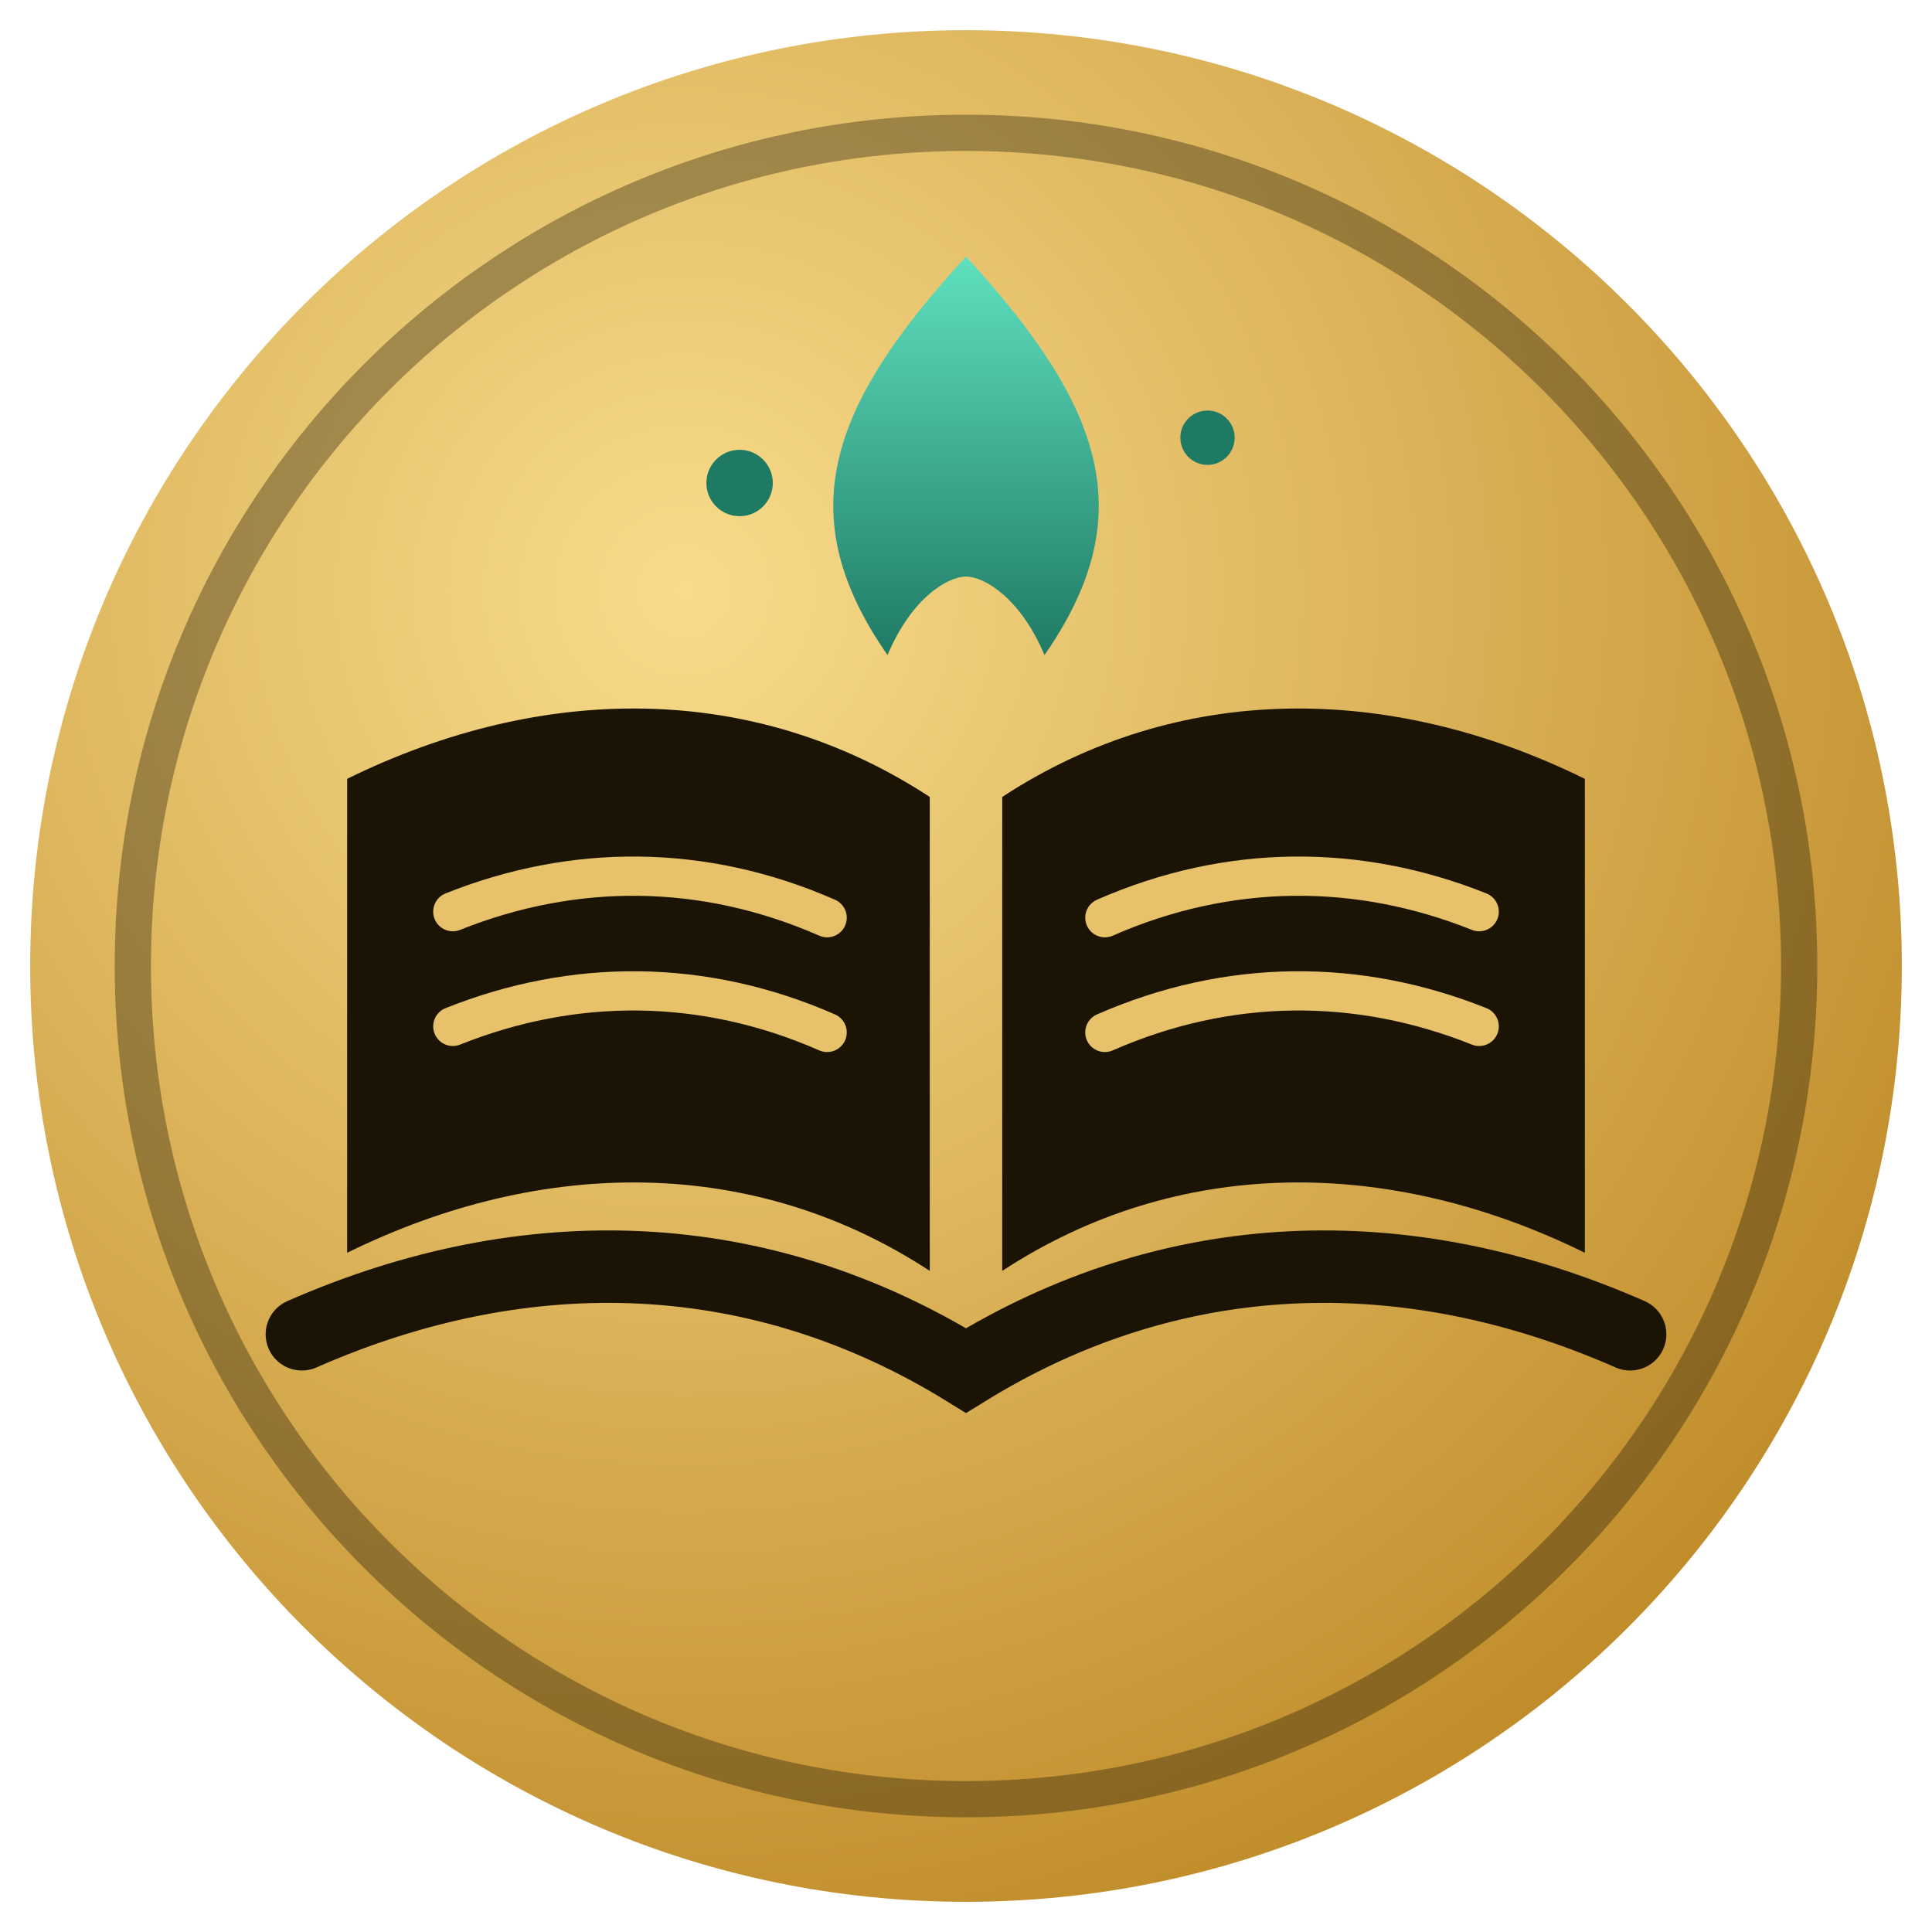
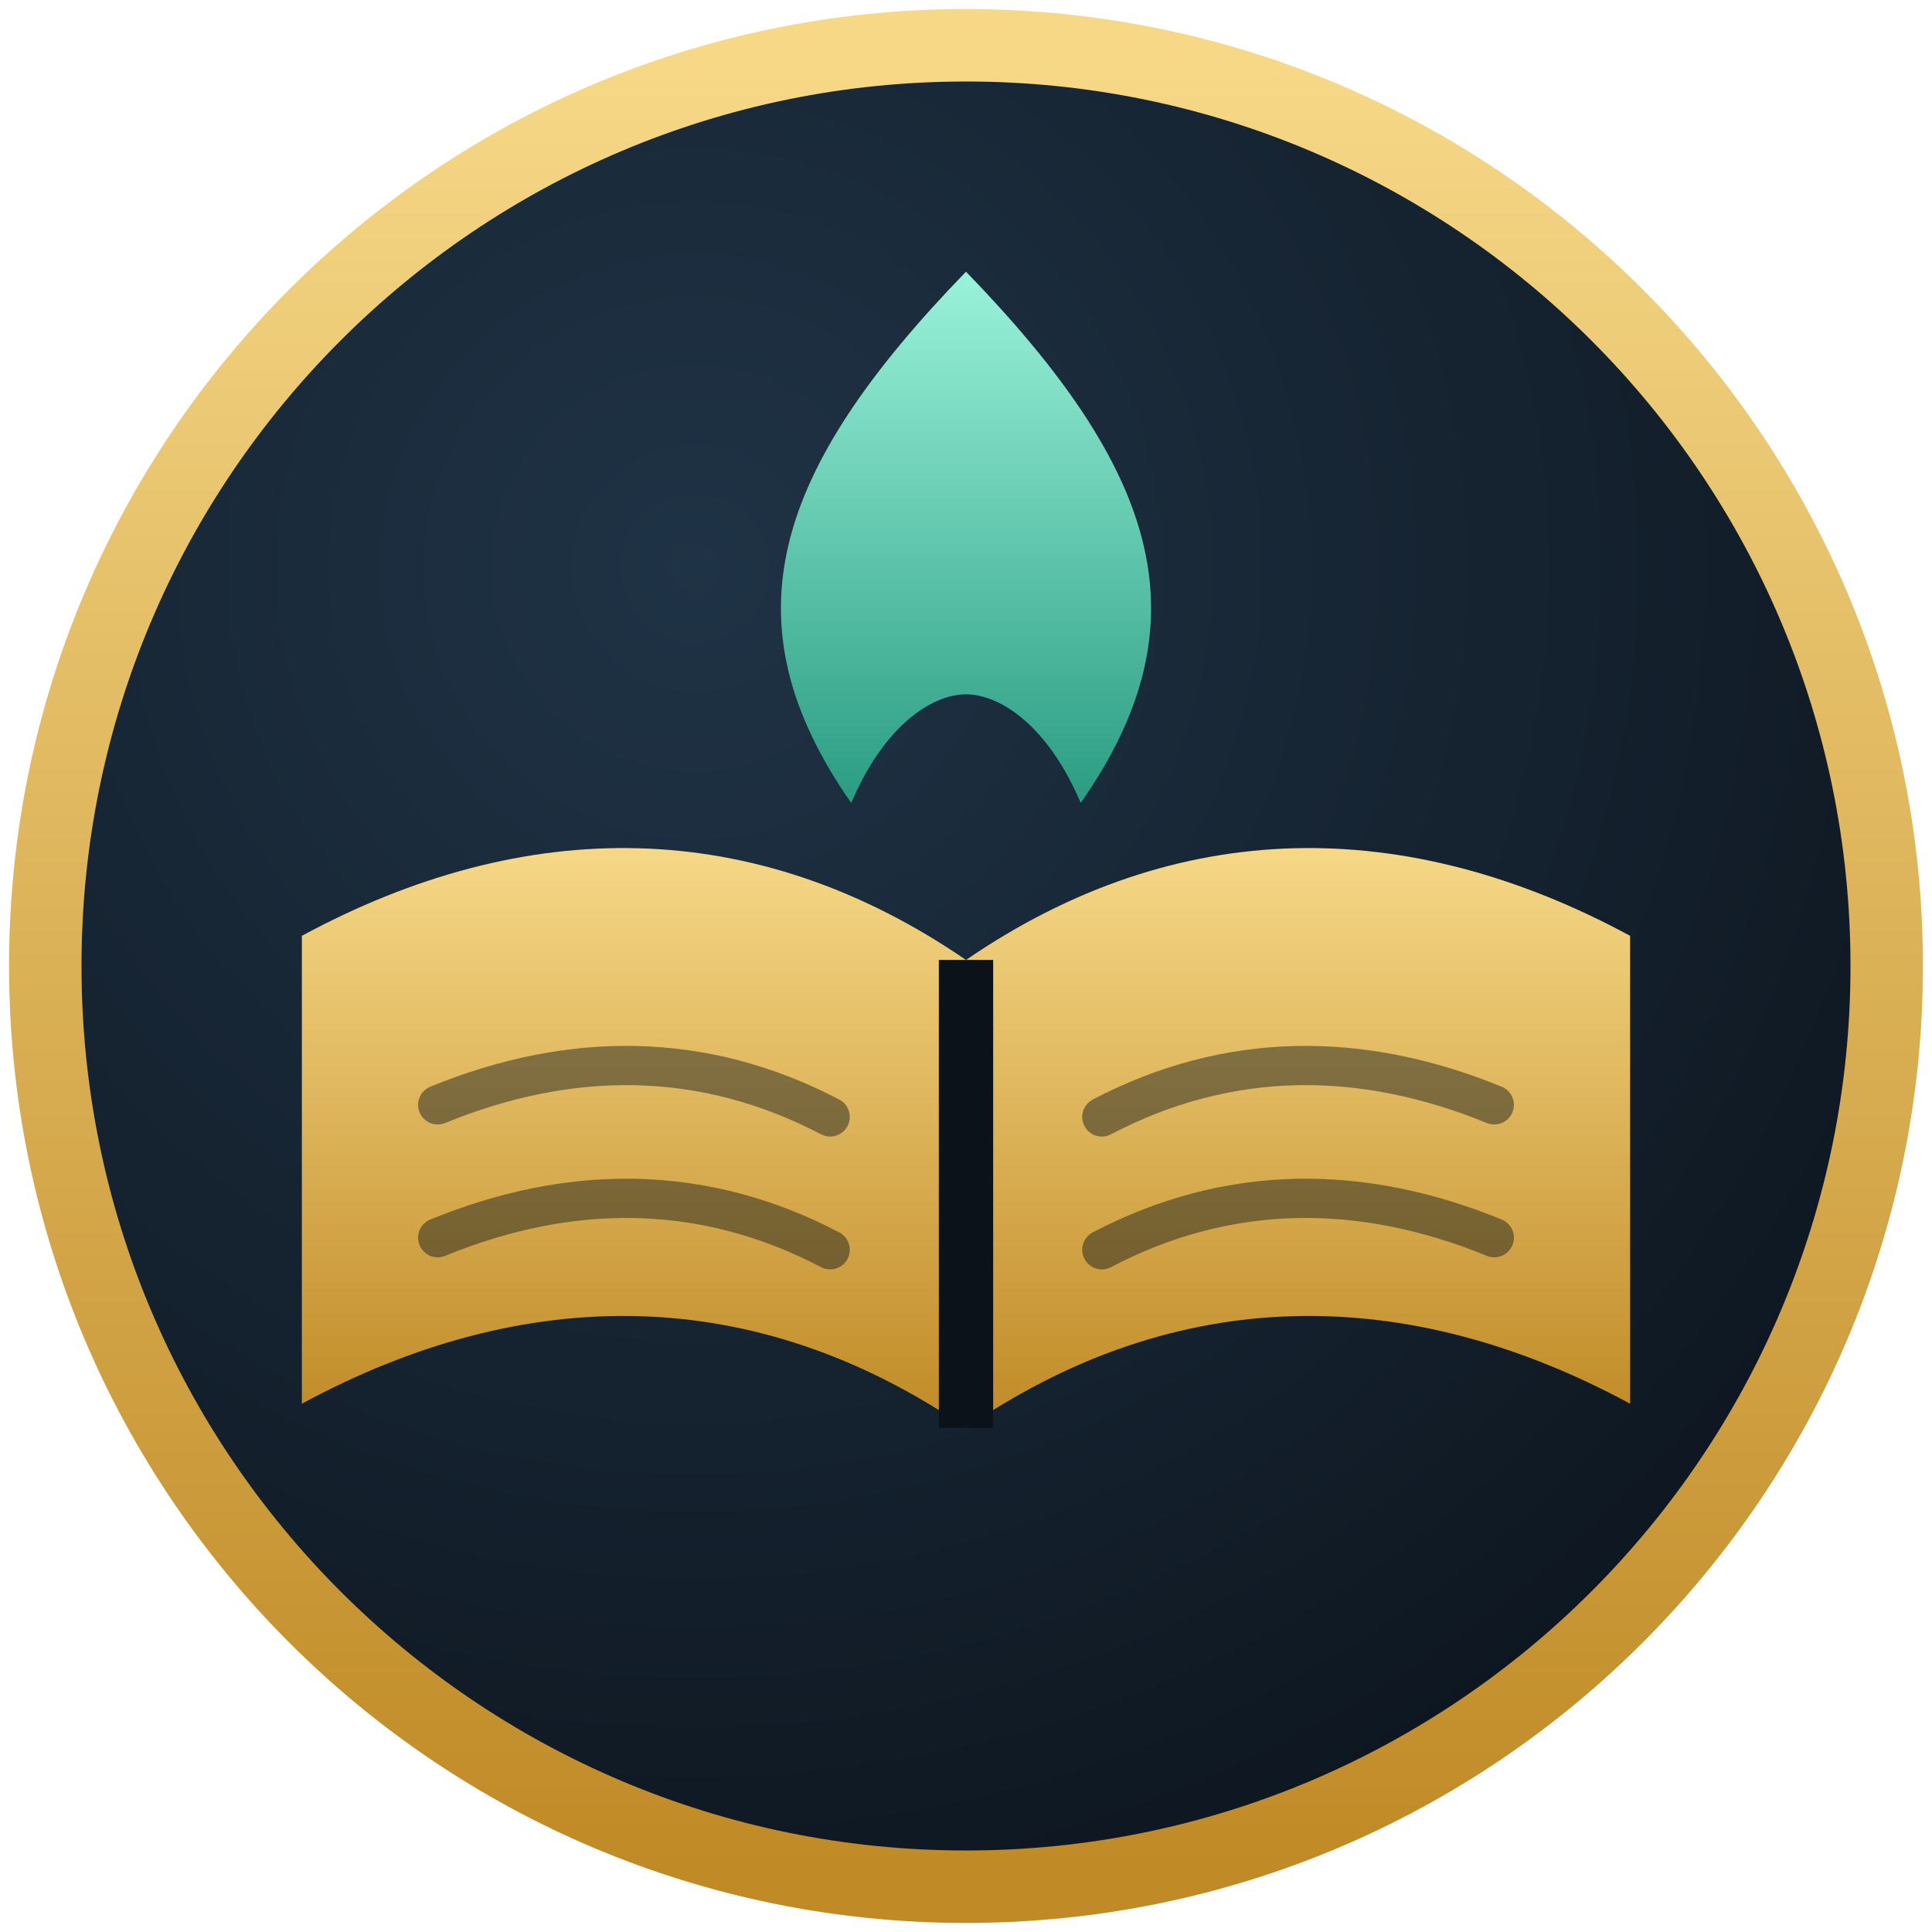
<svg xmlns="http://www.w3.org/2000/svg" viewBox="0 0 64 64" role="img" aria-label="Tu Chân Bảo Điển">
  <defs>
-     <radialGradient id="tcbd-nen" cx=".35" cy=".3" r=".85">
-       <stop offset="0" stop-color="#f8dc8c" />
-       <stop offset="1" stop-color="#b9821d" />
+     <radialGradient id="d1" cx=".35" cy=".28" r=".9">
+       <stop offset="0" stop-color="#1f3346" />
+       <stop offset="1" stop-color="#0b121a" />
    </radialGradient>
-     <linearGradient id="tcbd-linh" x1="0" y1="0" x2="0" y2="1">
-       <stop offset="0" stop-color="#5fe0bf" />
-       <stop offset="1" stop-color="#1f7a64" />
+     <linearGradient id="d2" x1="0" y1="0" x2="0" y2="1">
+       <stop offset="0" stop-color="#f6d887" />
+       <stop offset="1" stop-color="#c08a26" />
+     </linearGradient>
+     <linearGradient id="d3" x1="0" y1="0" x2="0" y2="1">
+       <stop offset="0" stop-color="#9af3da" />
+       <stop offset="1" stop-color="#2a9c82" />
    </linearGradient>
  </defs>
-   <circle cx="32" cy="32" r="31" fill="url(#tcbd-nen)" />
-   <circle cx="32" cy="32" r="27.6" fill="none" stroke="#1b1405" stroke-opacity=".35" stroke-width="1.2" />
-   <path d="M32 8.5c4.6 5 5.8 8.6 2.6 13.2-.8-1.9-2-2.6-2.6-2.6s-1.8.7-2.6 2.6C26.2 17.1 27.4 13.5 32 8.5z" fill="url(#tcbd-linh)" />
-   <circle cx="24.5" cy="16" r="1.1" fill="#1f7a64" />
-   <circle cx="40" cy="14.5" r="0.9" fill="#1f7a64" />
-   <path d="M11.5 41.5c6.5-3.2 13.5-3.2 19.3.6V26.4c-5.8-3.8-12.8-3.8-19.3-.6z" fill="#1b1405" />
-   <path d="M52.5 41.5c-6.5-3.2-13.5-3.2-19.3.6V26.4c5.8-3.8 12.8-3.8 19.3-.6z" fill="#1b1405" />
-   <path d="M15 30.2c4-1.6 8.3-1.6 12.4.2M15 34c4-1.6 8.3-1.6 12.4.2M36.6 30.4c4.1-1.8 8.4-1.8 12.4-.2M36.6 34.2c4.1-1.8 8.4-1.8 12.4-.2" stroke="#e8c26a" stroke-width="1.3" fill="none" stroke-linecap="round" />
-   <path d="M10 44.2c7.5-3.3 15.2-3 22 1.2 6.8-4.2 14.5-4.5 22-1.2" stroke="#1b1405" stroke-width="2.4" fill="none" stroke-linecap="round" />
+   <circle cx="32" cy="32" r="30.5" fill="url(#d1)" stroke="url(#d2)" stroke-width="2.4" />
+   <path d="M32 9c6.4 6.6 8 11.6 3.8 17.6-1.1-2.6-2.7-3.6-3.8-3.6s-2.7 1-3.8 3.6C24 20.6 25.6 15.6 32 9z" fill="url(#d3)" />
+   <path d="M10 46.5c7.4-4 15-4 22 .8 7-4.8 14.6-4.8 22-.8V31c-7.4-4-15-4-22 .8-7-4.8-14.6-4.8-22-.8z" fill="url(#d2)" />
+   <path d="M32 31.8v15.5" stroke="#0b121a" stroke-width="1.8" />
+   <path d="M14.5 36.6c4.4-1.8 8.8-1.8 13 .4M14.5 41c4.4-1.8 8.8-1.8 13 .4M36.5 37c4.2-2.2 8.6-2.2 13-.4M36.5 41.4c4.2-2.2 8.6-2.2 13-.4" stroke="#0b121a" stroke-opacity=".45" stroke-width="1.3" fill="none" stroke-linecap="round" />
</svg>
